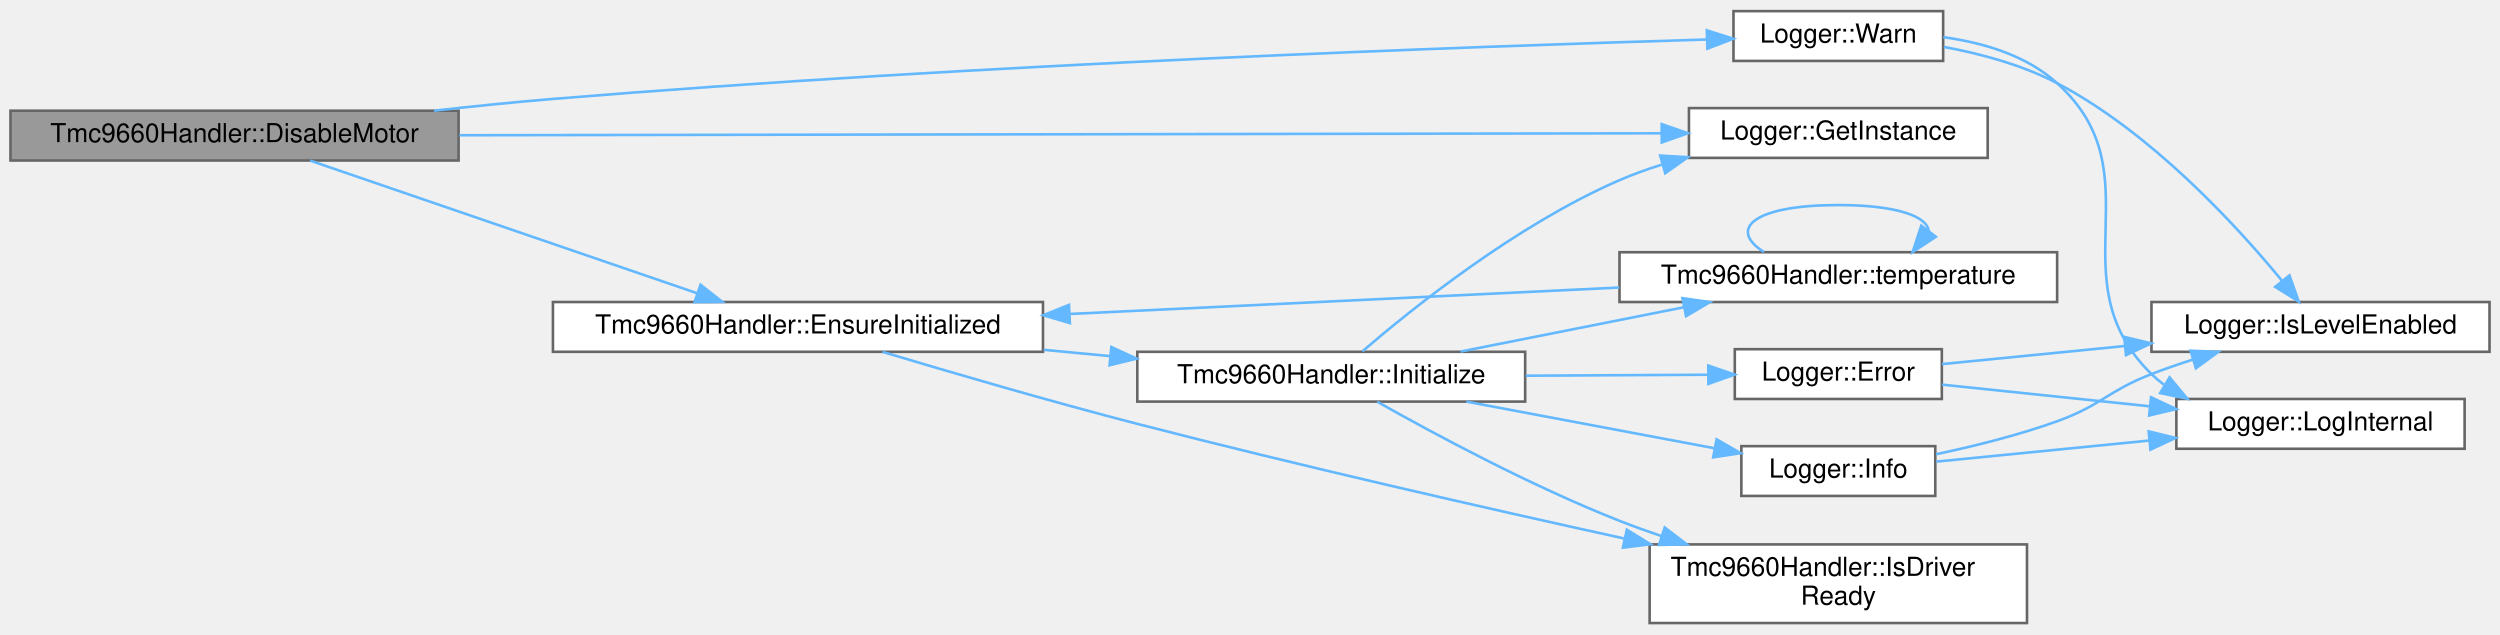
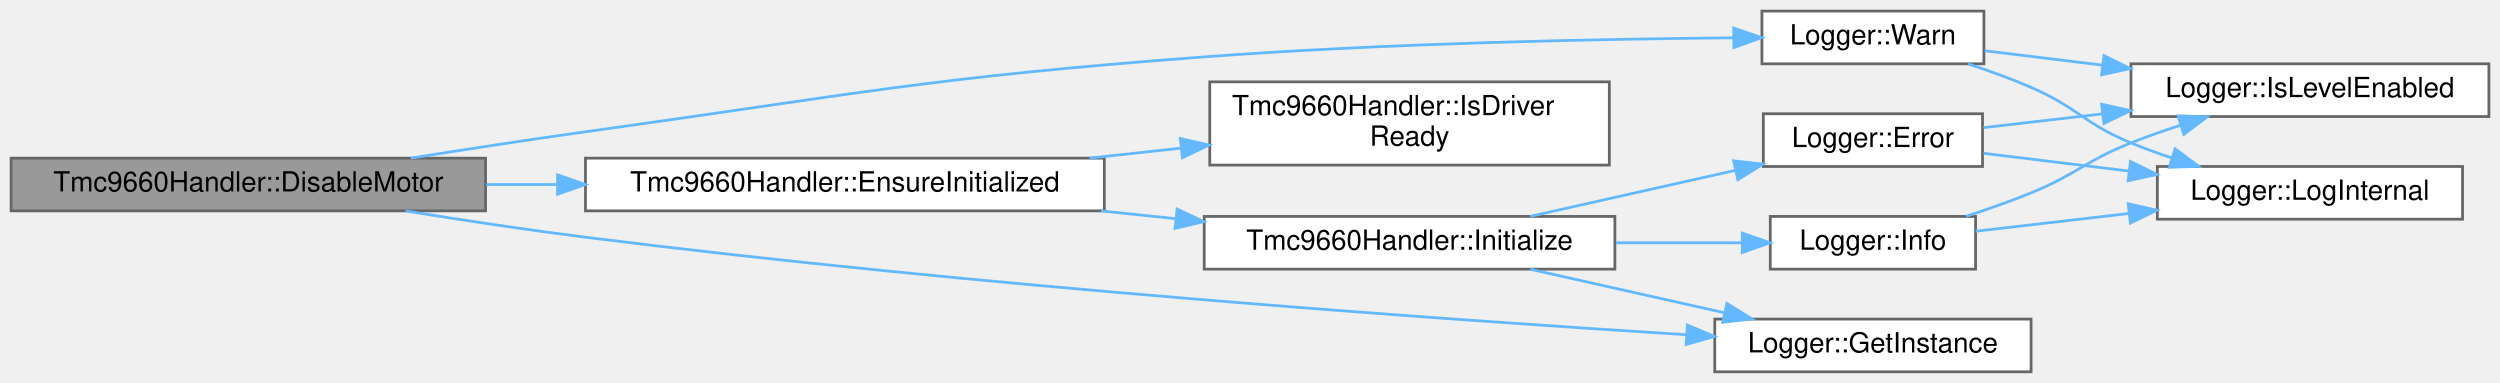
- <svg xmlns="http://www.w3.org/2000/svg" xmlns:xlink="http://www.w3.org/1999/xlink" width="954pt" height="242pt" viewBox="0.00 0.00 954.00 241.50">
-   <g id="graph0" class="graph" transform="scale(1 1) rotate(0) translate(4 237.5)">
+ <svg xmlns="http://www.w3.org/2000/svg" xmlns:xlink="http://www.w3.org/1999/xlink" width="901pt" height="138pt" viewBox="0.00 0.00 901.00 138.00">
+   <g id="graph0" class="graph" transform="scale(1 1) rotate(0) translate(4 134)">
    <g id="Node000001" class="node">
      <g id="a_Node000001">
        <a xlink:title="Disable the motor driver output stage (coast/brake behavior depends on gate driver configuration).">
-           <polygon fill="#999999" stroke="#666666" points="171,-195.5 0,-195.5 0,-176.5 171,-176.5 171,-195.5" />
-           <text text-anchor="middle" x="85.5" y="-183.5" font-family="Helvetica,sans-Serif" font-size="10.00">Tmc9660Handler::DisableMotor</text>
+           <polygon fill="#999999" stroke="#666666" points="171,-77 0,-77 0,-58 171,-58 171,-77" />
+           <text text-anchor="middle" x="85.5" y="-65" font-family="Helvetica,sans-Serif" font-size="10.00">Tmc9660Handler::DisableMotor</text>
        </a>
      </g>
    </g>
    <g id="Node000002" class="node">
      <g id="a_Node000002">
        <a xlink:href="classTmc9660Handler.html#a5a279ae9d4b5a8e0d71cb24577ad88ea" target="_top" xlink:title="Ensure driver is initialized (lazy init entrypoint).">
-           <polygon fill="white" stroke="#666666" points="394,-122.5 207,-122.5 207,-103.5 394,-103.5 394,-122.5" />
-           <text text-anchor="middle" x="300.5" y="-110.5" font-family="Helvetica,sans-Serif" font-size="10.00">Tmc9660Handler::EnsureInitialized</text>
+           <polygon fill="white" stroke="#666666" points="394,-77 207,-77 207,-58 394,-58 394,-77" />
+           <text text-anchor="middle" x="300.5" y="-65" font-family="Helvetica,sans-Serif" font-size="10.00">Tmc9660Handler::EnsureInitialized</text>
        </a>
      </g>
    </g>
    <g id="edge1_Node000001_Node000002" class="edge">
      <g id="a_edge1_Node000001_Node000002">
        <a xlink:title=" ">
-           <path fill="none" stroke="#63b8ff" d="M114.35,-176.46C152.14,-163.5 219.78,-140.32 262.01,-125.85" />
-           <polygon fill="#63b8ff" stroke="#63b8ff" points="263.32,-129.1 271.65,-122.55 261.05,-122.48 263.32,-129.1" />
+           <path fill="none" stroke="#63b8ff" d="M171.3,-67.5C179.72,-67.5 188.33,-67.5 196.91,-67.5" />
+           <polygon fill="#63b8ff" stroke="#63b8ff" points="196.95,-71 206.95,-67.5 196.95,-64 196.95,-71" />
        </a>
      </g>
    </g>
    <g id="Node000007" class="node">
      <g id="a_Node000007">
        <a xlink:href="classLogger.html#a5789d11f8f1356e2192c0023a089cbc4" target="_top" xlink:title="Get singleton instance.">
-           <polygon fill="white" stroke="#666666" points="754.5,-196.5 640.5,-196.5 640.5,-177.5 754.5,-177.5 754.5,-196.5" />
-           <text text-anchor="middle" x="697.5" y="-184.5" font-family="Helvetica,sans-Serif" font-size="10.00">Logger::GetInstance</text>
+           <polygon fill="white" stroke="#666666" points="728,-19 614,-19 614,0 728,0 728,-19" />
+           <text text-anchor="middle" x="671" y="-7" font-family="Helvetica,sans-Serif" font-size="10.00">Logger::GetInstance</text>
        </a>
      </g>
    </g>
-     <g id="edge15_Node000001_Node000007" class="edge">
-       <g id="a_edge15_Node000001_Node000007">
+     <g id="edge11_Node000001_Node000007" class="edge">
+       <g id="a_edge11_Node000001_Node000007">
        <a xlink:title=" ">
-           <path fill="none" stroke="#63b8ff" d="M171.32,-186.14C294.01,-186.34 518.5,-186.71 630.01,-186.89" />
-           <polygon fill="#63b8ff" stroke="#63b8ff" points="630.11,-190.39 640.11,-186.91 630.12,-183.39 630.11,-190.39" />
+           <path fill="none" stroke="#63b8ff" d="M142.19,-57.97C162.54,-54.69 185.78,-51.17 207,-48.5 347.84,-30.78 513.82,-19 603.83,-13.36" />
+           <polygon fill="#63b8ff" stroke="#63b8ff" points="604.13,-16.85 613.9,-12.73 603.7,-9.86 604.13,-16.85" />
        </a>
      </g>
    </g>
-     <g id="Node000011" class="node">
-       <g id="a_Node000011">
+     <g id="Node000010" class="node">
+       <g id="a_Node000010">
        <a xlink:href="classLogger.html#aaa95ffa14d07a965d4a85bdec82cba26" target="_top" xlink:title="Log warning message.">
-           <polygon fill="white" stroke="#666666" points="737.5,-233.5 657.5,-233.5 657.5,-214.5 737.5,-214.5 737.5,-233.5" />
-           <text text-anchor="middle" x="697.5" y="-221.5" font-family="Helvetica,sans-Serif" font-size="10.00">Logger::Warn</text>
+           <polygon fill="white" stroke="#666666" points="711,-130 631,-130 631,-111 711,-111 711,-130" />
+           <text text-anchor="middle" x="671" y="-118" font-family="Helvetica,sans-Serif" font-size="10.00">Logger::Warn</text>
        </a>
      </g>
    </g>
-     <g id="edge16_Node000001_Node000011" class="edge">
-       <g id="a_edge16_Node000001_Node000011">
+     <g id="edge12_Node000001_Node000010" class="edge">
+       <g id="a_edge12_Node000001_Node000010">
        <a xlink:title=" ">
-           <path fill="none" stroke="#63b8ff" d="M161.63,-195.51C176.64,-197.19 192.31,-198.79 207,-200 367.73,-213.26 558.79,-220.04 647.16,-222.67" />
-           <polygon fill="#63b8ff" stroke="#63b8ff" points="647.32,-226.17 657.42,-222.97 647.53,-219.18 647.32,-226.17" />
+           <path fill="none" stroke="#63b8ff" d="M144.05,-77.01C163.97,-80.18 186.44,-83.64 207,-86.5 305.88,-100.28 330.44,-106.04 430,-113.5 495.83,-118.44 572.07,-119.94 620.64,-120.38" />
+           <polygon fill="#63b8ff" stroke="#63b8ff" points="620.84,-123.88 630.87,-120.45 620.89,-116.88 620.84,-123.88" />
        </a>
      </g>
    </g>
    <g id="Node000003" class="node">
      <g id="a_Node000003">
        <a xlink:href="classTmc9660Handler.html#adc564847f8ae26c47412aaee0758991c" target="_top" xlink:title="Initialize the TMC9660 device.">
-           <polygon fill="white" stroke="#666666" points="578,-103.5 430,-103.5 430,-84.5 578,-84.5 578,-103.5" />
-           <text text-anchor="middle" x="504" y="-91.5" font-family="Helvetica,sans-Serif" font-size="10.00">Tmc9660Handler::Initialize</text>
+           <polygon fill="white" stroke="#666666" points="578,-56 430,-56 430,-37 578,-37 578,-56" />
+           <text text-anchor="middle" x="504" y="-44" font-family="Helvetica,sans-Serif" font-size="10.00">Tmc9660Handler::Initialize</text>
        </a>
      </g>
    </g>
    <g id="edge2_Node000002_Node000003" class="edge">
      <g id="a_edge2_Node000002_Node000003">
        <a xlink:title=" ">
-           <path fill="none" stroke="#63b8ff" d="M394.29,-104.25C402.73,-103.45 411.25,-102.65 419.61,-101.86" />
-           <polygon fill="#63b8ff" stroke="#63b8ff" points="420.08,-105.33 429.7,-100.91 419.42,-98.37 420.08,-105.33" />
+           <path fill="none" stroke="#63b8ff" d="M392.82,-57.98C401.82,-57.04 410.92,-56.1 419.84,-55.17" />
+           <polygon fill="#63b8ff" stroke="#63b8ff" points="420.23,-58.65 429.81,-54.13 419.5,-51.68 420.23,-58.65" />
        </a>
      </g>
    </g>
    <g id="Node000009" class="node">
      <g id="a_Node000009">
        <a xlink:href="classTmc9660Handler.html#a13db97d201a287d8aa60384e04070b9f" target="_top" xlink:title="Check if the TMC9660 driver has been initialized and is ready.">
-           <polygon fill="white" stroke="#666666" points="769.5,-30 625.5,-30 625.5,0 769.5,0 769.5,-30" />
-           <text text-anchor="start" x="633.5" y="-18" font-family="Helvetica,sans-Serif" font-size="10.00">Tmc9660Handler::IsDriver</text>
-           <text text-anchor="middle" x="697.5" y="-7" font-family="Helvetica,sans-Serif" font-size="10.00">Ready</text>
+           <polygon fill="white" stroke="#666666" points="576,-104.5 432,-104.5 432,-74.5 576,-74.5 576,-104.5" />
+           <text text-anchor="start" x="440" y="-92.5" font-family="Helvetica,sans-Serif" font-size="10.00">Tmc9660Handler::IsDriver</text>
+           <text text-anchor="middle" x="504" y="-81.5" font-family="Helvetica,sans-Serif" font-size="10.00">Ready</text>
        </a>
      </g>
    </g>
-     <g id="edge14_Node000002_Node000009" class="edge">
-       <g id="a_edge14_Node000002_Node000009">
+     <g id="edge10_Node000002_Node000009" class="edge">
+       <g id="a_edge10_Node000002_Node000009">
        <a xlink:title=" ">
-           <path fill="none" stroke="#63b8ff" d="M332.79,-103.47C358.73,-95.69 396.62,-84.62 430,-76 492.06,-59.98 562.81,-43.88 615.81,-32.25" />
-           <polygon fill="#63b8ff" stroke="#63b8ff" points="616.8,-35.62 625.82,-30.06 615.31,-28.78 616.8,-35.62" />
+           <path fill="none" stroke="#63b8ff" d="M388.71,-77.02C399.59,-78.21 410.69,-79.42 421.48,-80.6" />
+           <polygon fill="#63b8ff" stroke="#63b8ff" points="421.39,-84.11 431.71,-81.72 422.15,-77.15 421.39,-84.11" />
        </a>
      </g>
    </g>
    <g id="Node000004" class="node">
      <g id="a_Node000004">
        <a xlink:href="classLogger.html#adce17848a5844e053bfd314863dc1404" target="_top" xlink:title="Log error message.">
-           <polygon fill="white" stroke="#666666" points="737,-104.5 658,-104.5 658,-85.5 737,-85.5 737,-104.5" />
-           <text text-anchor="middle" x="697.5" y="-92.5" font-family="Helvetica,sans-Serif" font-size="10.00">Logger::Error</text>
+           <polygon fill="white" stroke="#666666" points="710.5,-93 631.5,-93 631.5,-74 710.5,-74 710.5,-93" />
+           <text text-anchor="middle" x="671" y="-81" font-family="Helvetica,sans-Serif" font-size="10.00">Logger::Error</text>
        </a>
      </g>
    </g>
    <g id="edge3_Node000003_Node000004" class="edge">
      <g id="a_edge3_Node000003_Node000004">
        <a xlink:title=" ">
-           <path fill="none" stroke="#63b8ff" d="M578.22,-94.38C601.54,-94.5 626.75,-94.64 647.88,-94.75" />
-           <polygon fill="#63b8ff" stroke="#63b8ff" points="647.88,-98.25 657.9,-94.8 647.92,-91.25 647.88,-98.25" />
+           <path fill="none" stroke="#63b8ff" d="M547.49,-56.03C570.13,-61.11 598.08,-67.37 621.56,-72.64" />
+           <polygon fill="#63b8ff" stroke="#63b8ff" points="620.8,-76.05 631.32,-74.83 622.33,-69.22 620.8,-76.05" />
        </a>
      </g>
    </g>
    <g id="edge6_Node000003_Node000007" class="edge">
      <g id="a_edge6_Node000003_Node000007">
        <a xlink:title=" ">
-           <path fill="none" stroke="#63b8ff" d="M515.9,-103.69C534.59,-119.78 574.58,-151.93 614,-169 619.13,-171.22 624.56,-173.18 630.09,-174.91" />
-           <polygon fill="#63b8ff" stroke="#63b8ff" points="629.53,-178.39 640.1,-177.77 631.45,-171.65 629.53,-178.39" />
+           <path fill="none" stroke="#63b8ff" d="M547.49,-36.97C568.87,-32.18 594.97,-26.32 617.58,-21.25" />
+           <polygon fill="#63b8ff" stroke="#63b8ff" points="618.37,-24.66 627.37,-19.06 616.84,-17.83 618.37,-24.66" />
        </a>
      </g>
    </g>
    <g id="Node000008" class="node">
      <g id="a_Node000008">
        <a xlink:href="classLogger.html#a4681229c521795685fc14f6b55c82300" target="_top" xlink:title="Log info message.">
-           <polygon fill="white" stroke="#666666" points="734.5,-67.5 660.5,-67.5 660.5,-48.5 734.5,-48.5 734.5,-67.5" />
-           <text text-anchor="middle" x="697.5" y="-55.5" font-family="Helvetica,sans-Serif" font-size="10.00">Logger::Info</text>
+           <polygon fill="white" stroke="#666666" points="708,-56 634,-56 634,-37 708,-37 708,-56" />
+           <text text-anchor="middle" x="671" y="-44" font-family="Helvetica,sans-Serif" font-size="10.00">Logger::Info</text>
        </a>
      </g>
    </g>
    <g id="edge7_Node000003_Node000008" class="edge">
      <g id="a_edge7_Node000003_Node000008">
        <a xlink:title=" ">
-           <path fill="none" stroke="#63b8ff" d="M555.56,-84.49C584.88,-78.98 621.52,-72.1 650.09,-66.72" />
-           <polygon fill="#63b8ff" stroke="#63b8ff" points="651.05,-70.11 660.23,-64.82 649.75,-63.23 651.05,-70.11" />
-         </a>
-       </g>
-     </g>
-     <g id="edge10_Node000003_Node000009" class="edge">
-       <g id="a_edge10_Node000003_Node000009">
-         <a xlink:title=" ">
-           <path fill="none" stroke="#63b8ff" d="M521.55,-84.44C542.53,-72.6 580.08,-52.36 614,-39 619.12,-36.98 624.47,-35.05 629.89,-33.22" />
-           <polygon fill="#63b8ff" stroke="#63b8ff" points="631.25,-36.46 639.67,-30.03 629.08,-29.8 631.25,-36.46" />
-         </a>
-       </g>
-     </g>
-     <g id="Node000010" class="node">
-       <g id="a_Node000010">
-         <a xlink:href="classTmc9660Handler.html#a393382194d0602e7aa02da6a8fd7a20a" target="_top" xlink:title="Get a reference to the Temperature wrapper.">
-           <polygon fill="white" stroke="#666666" points="781,-141.5 614,-141.5 614,-122.5 781,-122.5 781,-141.5" />
-           <text text-anchor="middle" x="697.5" y="-129.5" font-family="Helvetica,sans-Serif" font-size="10.00">Tmc9660Handler::temperature</text>
-         </a>
-       </g>
-     </g>
-     <g id="edge11_Node000003_Node000010" class="edge">
-       <g id="a_edge11_Node000003_Node000010">
-         <a xlink:title=" ">
-           <path fill="none" stroke="#63b8ff" d="M553.32,-103.59C579.16,-108.72 611.17,-115.07 638.36,-120.46" />
-           <polygon fill="#63b8ff" stroke="#63b8ff" points="638.03,-123.97 648.52,-122.48 639.4,-117.1 638.03,-123.97" />
+           <path fill="none" stroke="#63b8ff" d="M578.33,-46.5C593.7,-46.5 609.49,-46.5 623.54,-46.5" />
+           <polygon fill="#63b8ff" stroke="#63b8ff" points="623.92,-50 633.92,-46.5 623.92,-43 623.92,-50" />
        </a>
      </g>
    </g>
    <g id="Node000005" class="node">
      <g id="a_Node000005">
        <a xlink:href="classLogger.html#af9e84e0ff6bd538e4f9ed8dcebc3e2f0" target="_top" xlink:title="Check if log level is enabled for tag.">
-           <polygon fill="white" stroke="#666666" points="946,-122.5 817,-122.5 817,-103.5 946,-103.5 946,-122.5" />
-           <text text-anchor="middle" x="881.5" y="-110.5" font-family="Helvetica,sans-Serif" font-size="10.00">Logger::IsLevelEnabled</text>
+           <polygon fill="white" stroke="#666666" points="893,-111 764,-111 764,-92 893,-92 893,-111" />
+           <text text-anchor="middle" x="828.5" y="-99" font-family="Helvetica,sans-Serif" font-size="10.00">Logger::IsLevelEnabled</text>
        </a>
      </g>
    </g>
    <g id="edge4_Node000004_Node000005" class="edge">
      <g id="a_edge4_Node000004_Node000005">
        <a xlink:title=" ">
-           <path fill="none" stroke="#63b8ff" d="M737.1,-98.82C757.37,-100.82 782.9,-103.35 806.78,-105.71" />
-           <polygon fill="#63b8ff" stroke="#63b8ff" points="806.6,-109.21 816.89,-106.71 807.29,-102.24 806.6,-109.21" />
+           <path fill="none" stroke="#63b8ff" d="M710.84,-88C723.85,-89.5 738.82,-91.23 753.6,-92.95" />
+           <polygon fill="#63b8ff" stroke="#63b8ff" points="753.44,-96.45 763.78,-94.12 754.25,-89.5 753.44,-96.45" />
        </a>
      </g>
    </g>
    <g id="Node000006" class="node">
      <g id="a_Node000006">
        <a xlink:href="classLogger.html#a6adb205db597526fb91ad20067400394" target="_top" xlink:title="Internal logging method.">
-           <polygon fill="white" stroke="#666666" points="936.5,-85.5 826.5,-85.5 826.5,-66.5 936.5,-66.5 936.5,-85.5" />
-           <text text-anchor="middle" x="881.5" y="-73.5" font-family="Helvetica,sans-Serif" font-size="10.00">Logger::LogInternal</text>
+           <polygon fill="white" stroke="#666666" points="883.5,-74 773.5,-74 773.5,-55 883.5,-55 883.5,-74" />
+           <text text-anchor="middle" x="828.5" y="-62" font-family="Helvetica,sans-Serif" font-size="10.00">Logger::LogInternal</text>
        </a>
      </g>
    </g>
    <g id="edge5_Node000004_Node000006" class="edge">
      <g id="a_edge5_Node000004_Node000006">
        <a xlink:title=" ">
-           <path fill="none" stroke="#63b8ff" d="M737.1,-90.97C760.14,-88.57 789.97,-85.45 816.46,-82.69" />
-           <polygon fill="#63b8ff" stroke="#63b8ff" points="816.84,-86.16 826.43,-81.65 816.12,-79.2 816.84,-86.16" />
+           <path fill="none" stroke="#63b8ff" d="M710.84,-78.75C726.63,-76.82 745.31,-74.54 763.03,-72.38" />
+           <polygon fill="#63b8ff" stroke="#63b8ff" points="763.83,-75.81 773.33,-71.12 762.98,-68.86 763.83,-75.81" />
        </a>
      </g>
    </g>
    <g id="edge8_Node000008_Node000005" class="edge">
      <g id="a_edge8_Node000008_Node000005">
        <a xlink:title=" ">
-           <path fill="none" stroke="#63b8ff" d="M734.77,-64.41C749.36,-67.49 766.2,-71.68 781,-77 797.83,-83.05 800.32,-88.53 817,-95 822.07,-96.97 827.45,-98.83 832.85,-100.55" />
-           <polygon fill="#63b8ff" stroke="#63b8ff" points="831.92,-103.92 842.51,-103.49 833.96,-97.23 831.92,-103.92" />
+           <path fill="none" stroke="#63b8ff" d="M704.58,-56.05C712.34,-58.57 720.53,-61.45 728,-64.5 744.56,-71.26 747.37,-75.91 764,-82.5 769.62,-84.73 775.61,-86.84 781.57,-88.79" />
+           <polygon fill="#63b8ff" stroke="#63b8ff" points="780.94,-92.26 791.53,-91.92 783.04,-85.58 780.94,-92.26" />
        </a>
      </g>
    </g>
    <g id="edge9_Node000008_Node000006" class="edge">
      <g id="a_edge9_Node000008_Node000006">
        <a xlink:title=" ">
-           <path fill="none" stroke="#63b8ff" d="M734.89,-61.6C758.07,-63.89 788.75,-66.93 815.97,-69.62" />
-           <polygon fill="#63b8ff" stroke="#63b8ff" points="815.92,-73.13 826.21,-70.63 816.61,-66.16 815.92,-73.13" />
+           <path fill="none" stroke="#63b8ff" d="M708.07,-50.67C724.49,-52.58 744.44,-54.89 763.3,-57.07" />
+           <polygon fill="#63b8ff" stroke="#63b8ff" points="763,-60.56 773.33,-58.23 763.8,-53.6 763,-60.56" />
        </a>
      </g>
    </g>
-     <g id="edge12_Node000010_Node000002" class="edge">
-       <g id="a_edge12_Node000010_Node000002">
+     <g id="edge13_Node000010_Node000005" class="edge">
+       <g id="a_edge13_Node000010_Node000005">
        <a xlink:title=" ">
-           <path fill="none" stroke="#63b8ff" d="M613.87,-128.03C552.94,-125.09 469.67,-121.09 404.42,-117.95" />
-           <polygon fill="#63b8ff" stroke="#63b8ff" points="404.27,-114.44 394.11,-117.45 403.93,-121.43 404.27,-114.44" />
+           <path fill="none" stroke="#63b8ff" d="M711.24,-115.71C724.18,-114.12 739.02,-112.31 753.68,-110.52" />
+           <polygon fill="#63b8ff" stroke="#63b8ff" points="754.27,-113.97 763.77,-109.29 753.42,-107.03 754.27,-113.97" />
        </a>
      </g>
    </g>
-     <g id="edge13_Node000010_Node000010" class="edge">
-       <g id="a_edge13_Node000010_Node000010">
+     <g id="edge14_Node000010_Node000006" class="edge">
+       <g id="a_edge14_Node000010_Node000006">
        <a xlink:title=" ">
-           <path fill="none" stroke="#63b8ff" d="M669.14,-141.58C655.34,-150.23 664.8,-159.5 697.5,-159.5 719.98,-159.5 731.48,-155.12 731.98,-149.57" />
-           <polygon fill="#63b8ff" stroke="#63b8ff" points="734.72,-147.39 725.86,-141.58 729.16,-151.65 734.72,-147.39" />
-         </a>
-       </g>
-     </g>
-     <g id="edge17_Node000011_Node000005" class="edge">
-       <g id="a_edge17_Node000011_Node000005">
-         <a xlink:title=" ">
-           <path fill="none" stroke="#63b8ff" d="M737.77,-219.84C751.97,-217.22 767.76,-212.95 781,-206 816.88,-187.17 849.32,-151.87 866.84,-130.59" />
-           <polygon fill="#63b8ff" stroke="#63b8ff" points="869.66,-132.66 873.2,-122.68 864.21,-128.28 869.66,-132.66" />
-         </a>
-       </g>
-     </g>
-     <g id="edge18_Node000011_Node000006" class="edge">
-       <g id="a_edge18_Node000011_Node000006">
-         <a xlink:title=" ">
-           <path fill="none" stroke="#63b8ff" d="M737.57,-223.57C752.75,-221.49 769.27,-216.63 781,-206 819.44,-171.18 779.91,-131.25 817,-95 818.48,-93.55 820.07,-92.21 821.74,-90.98" />
-           <polygon fill="#63b8ff" stroke="#63b8ff" points="823.92,-93.75 830.68,-85.6 820.31,-87.75 823.92,-93.75" />
+           <path fill="none" stroke="#63b8ff" d="M705.27,-110.99C712.84,-108.5 720.79,-105.63 728,-102.5 744.79,-95.22 747.08,-89.49 764,-82.5 768.71,-80.55 773.7,-78.74 778.73,-77.07" />
+           <polygon fill="#63b8ff" stroke="#63b8ff" points="779.9,-80.38 788.4,-74.05 777.81,-73.7 779.9,-80.38" />
        </a>
      </g>
    </g>
  </g>
</svg>
